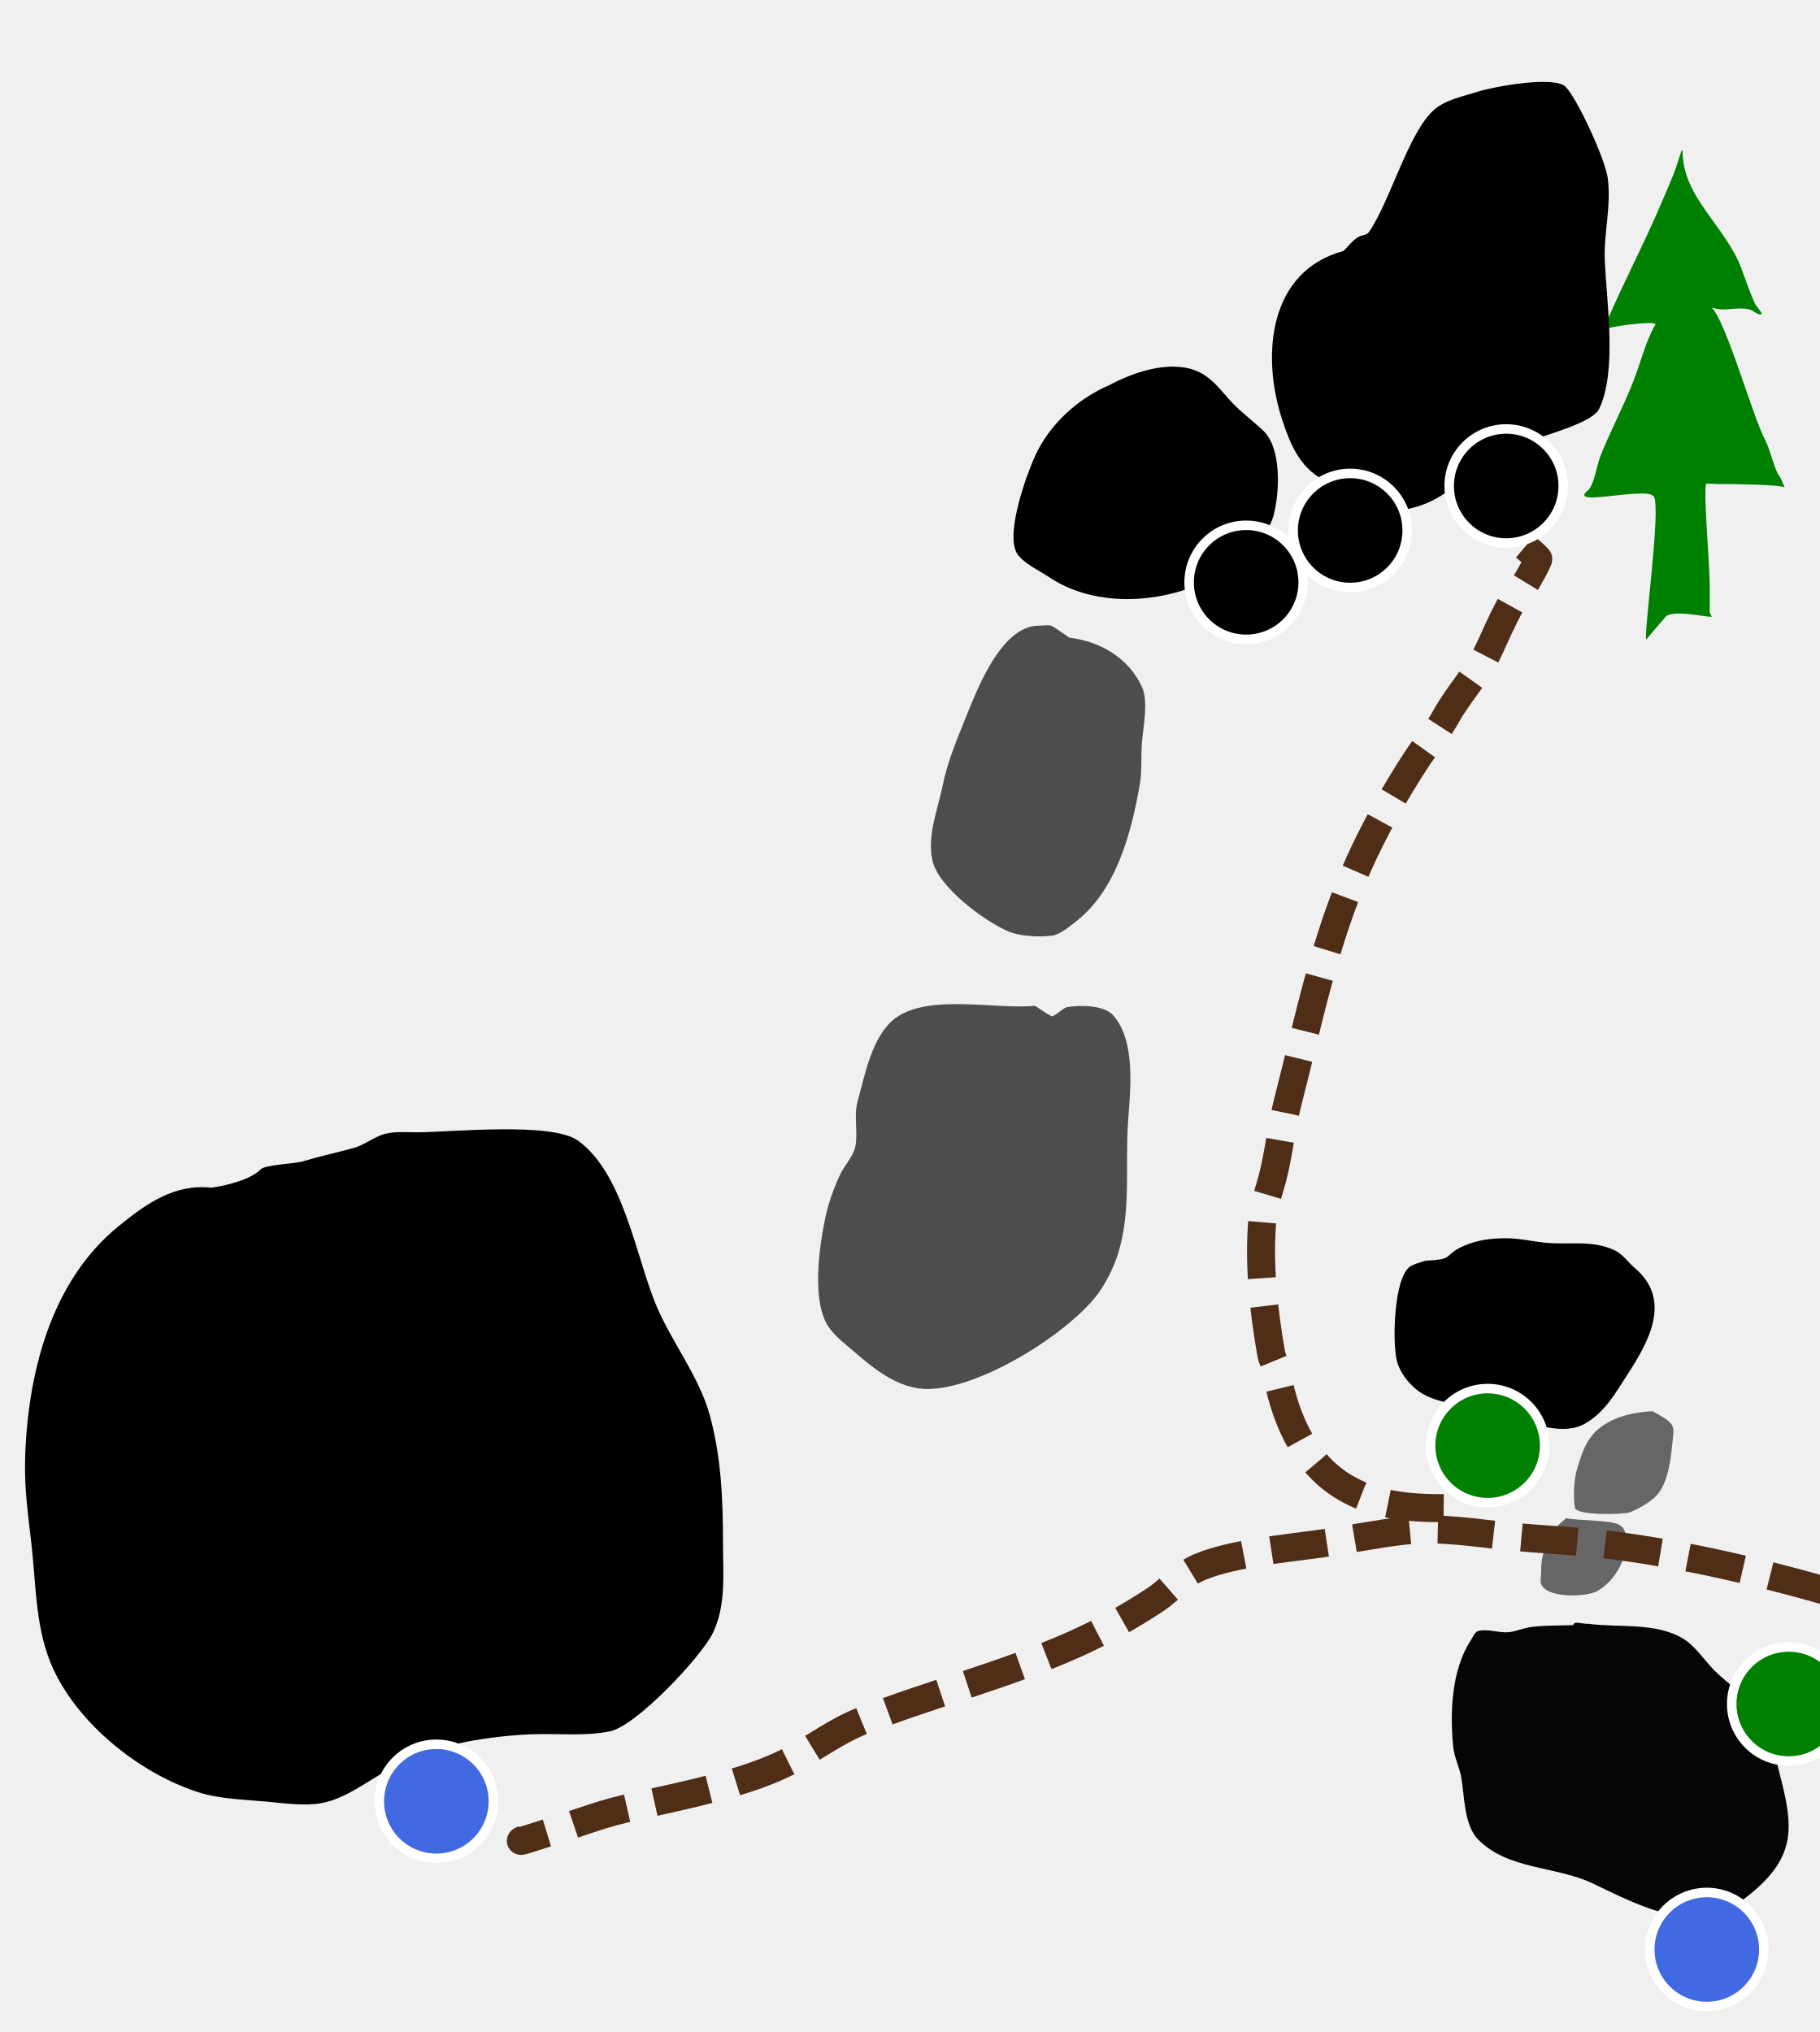
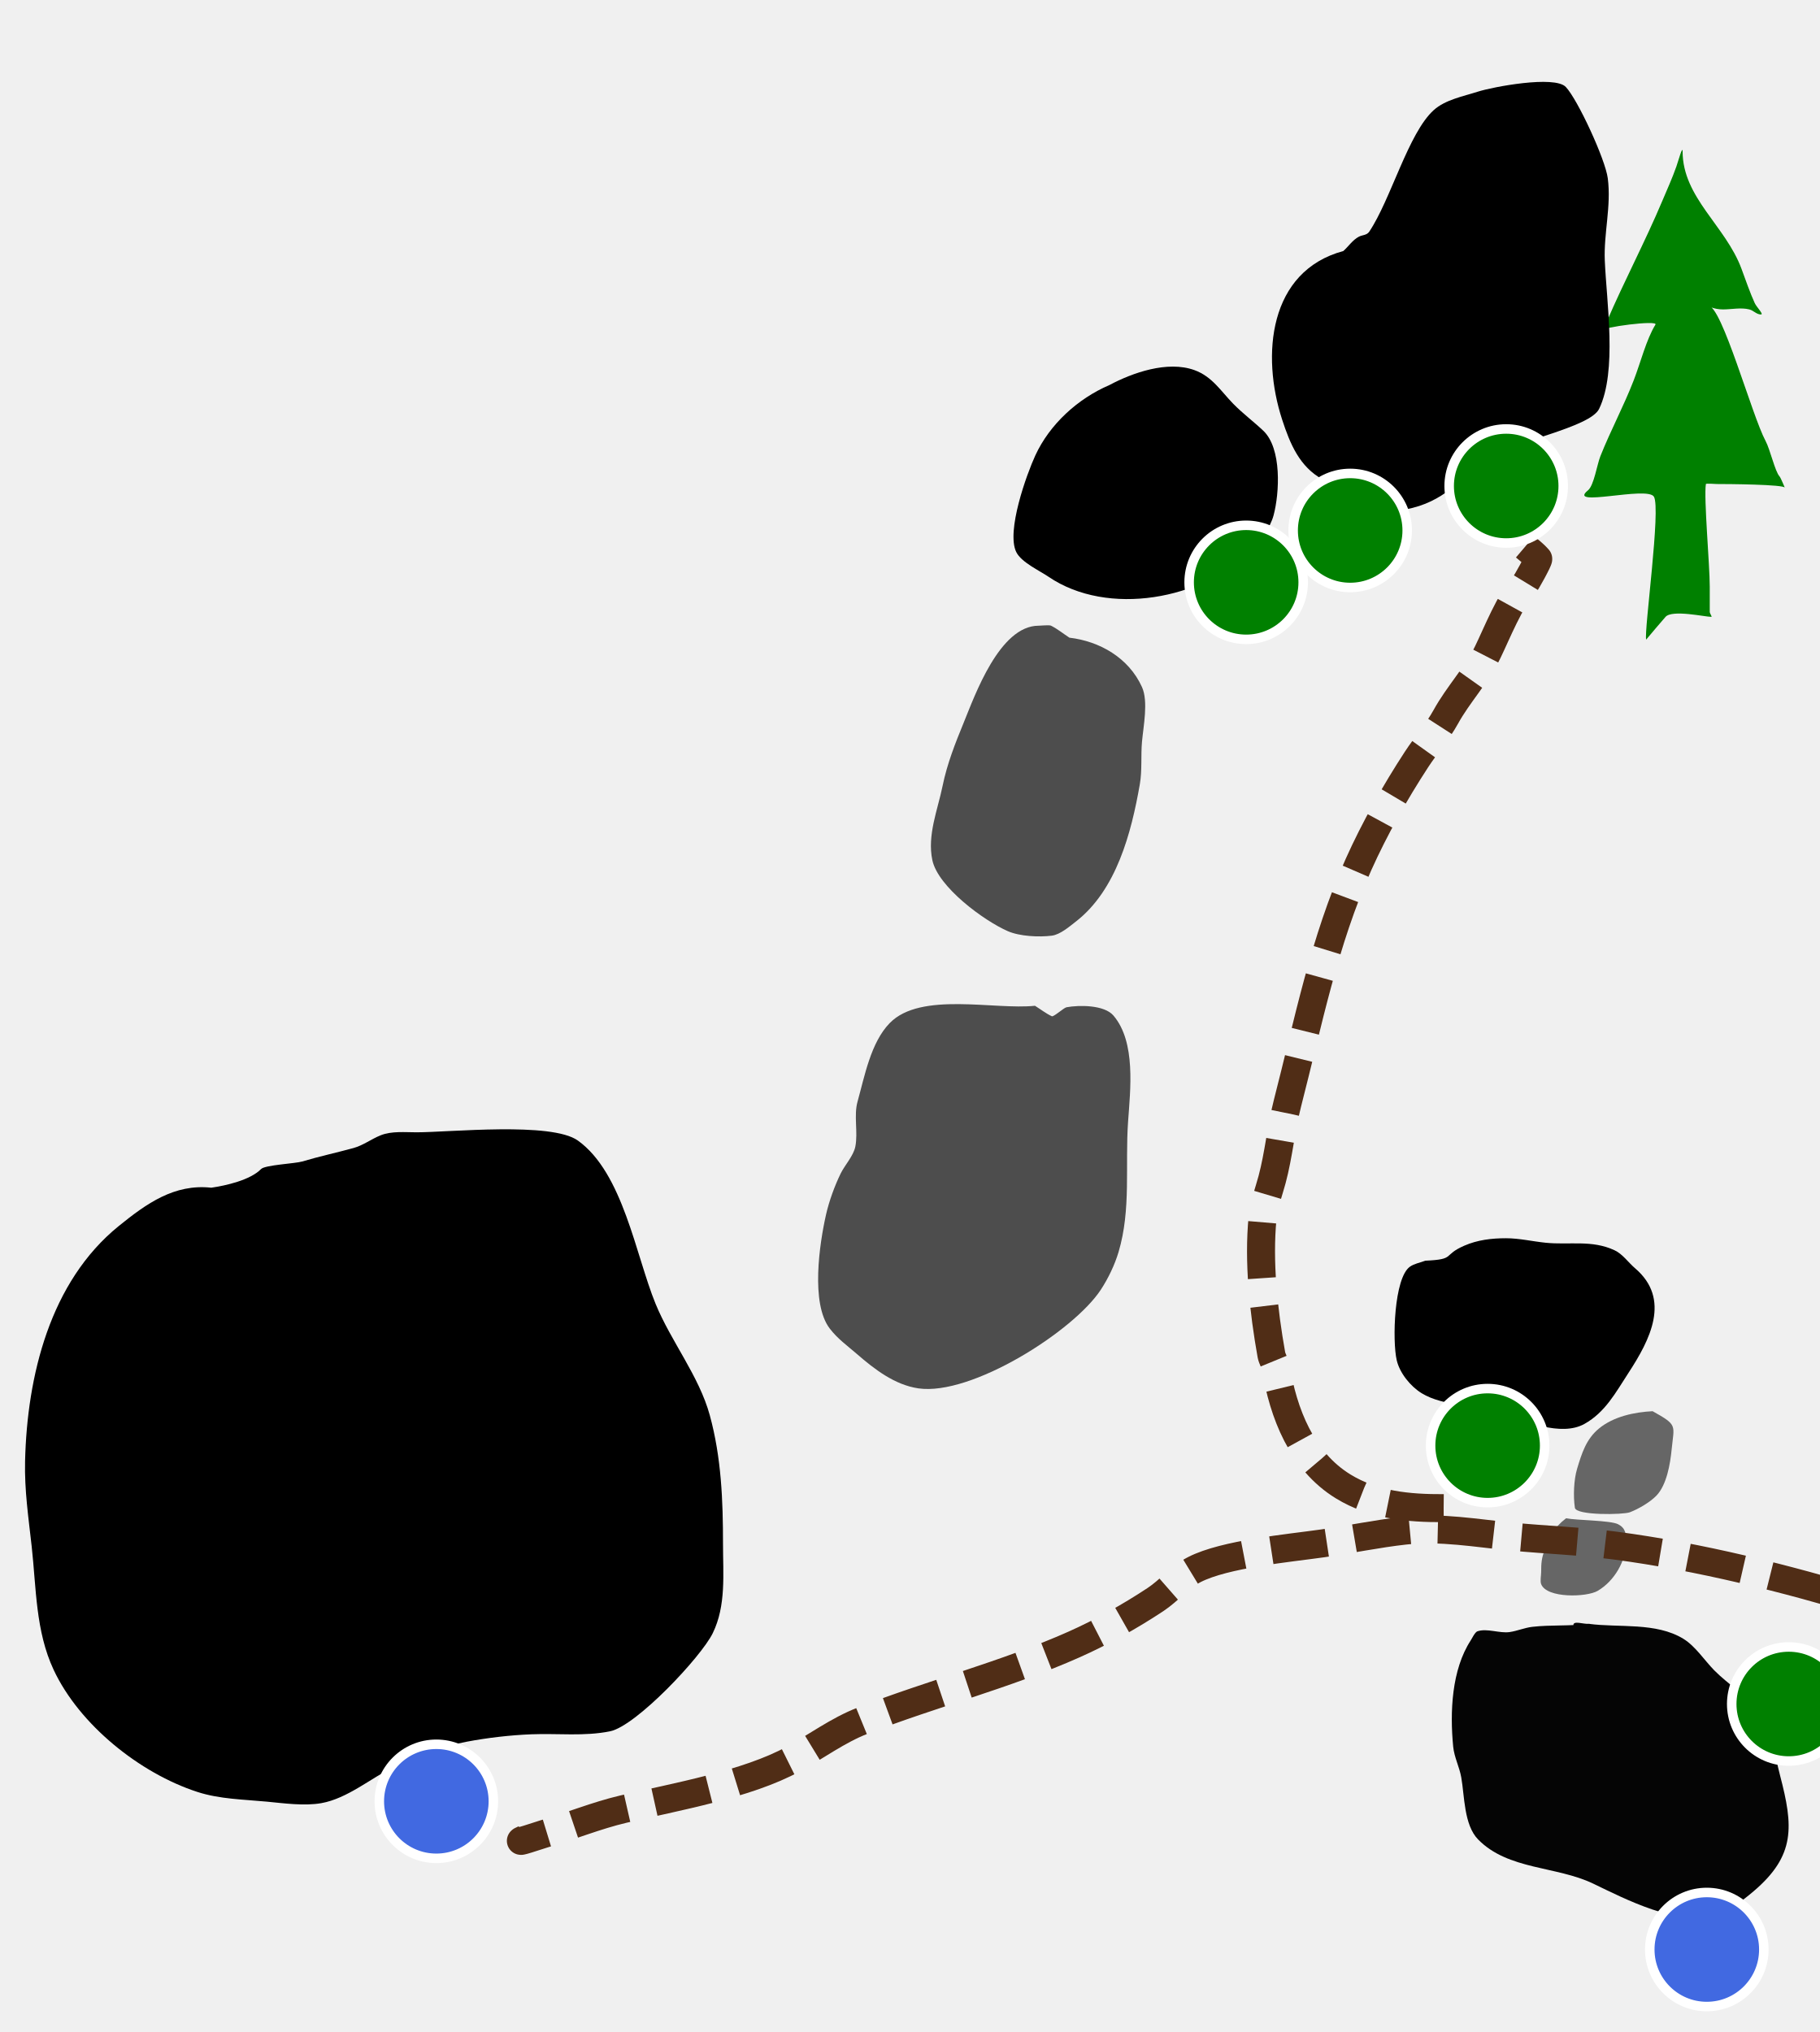
<svg xmlns="http://www.w3.org/2000/svg" width="1388.052" height="1550" viewBox="0 0 1388.052 1550" version="1.1" id="svg5">
  <defs id="defs2">
    <marker style="overflow:visible" id="TriangleStart" refX="0" refY="0" orient="auto-start-reverse" markerWidth="3.324" markerHeight="3.843" viewBox="0 0 5.324 6.155" preserveAspectRatio="xMidYMid">
      <path transform="scale(0.5)" style="fill:context-stroke;fill-rule:evenodd;stroke:context-stroke;stroke-width:1pt" d="M 5.77,0 -2.88,5 V -5 Z" id="path135" />
    </marker>
  </defs>
  <g id="layer1" transform="translate(108.4805,82.99133)">
    <path style="fill:#050505;stroke-width:21.352" d="m 1103.363,1155.659 c -3.914,0.381 -12.124,-2.762 -11.742,1.142 0.381,3.904 15.643,-1.64 11.742,-1.142 -14.619,1.867 -28.688,0.654 -43.056,2.285 -5.872,0.666 -11.466,3.142 -17.334,3.998 -7.681,1.121 -17.22,-3.085 -24.604,-0.572 -1.836,0.626 -4.306,5.74 -5.033,6.854 -14.634,22.42 -15.998,54.768 -13.42,81.099 0.802,8.186 4.726,15.415 6.151,23.416 2.543,14.287 1.998,36.308 12.861,47.403 22.859,23.348 59.682,20.186 87.79,33.696 24.25,11.656 64.768,32.803 92.822,23.987 11.268,-3.541 20.791,-10.747 29.636,-18.276 32.081,-27.306 30.097,-49.78 20.13,-87.953 -4.688,-17.956 -5.761,-31.956 -16.216,-47.974 -8.163,-12.506 -23.754,-21.977 -34.109,-32.554 -7.416,-7.574 -14.369,-18.4 -23.485,-23.987 -20.867,-12.788 -48.954,-8.335 -72.133,-11.422 z" id="path260" />
    <path style="fill:#000000;stroke-width:21.352" d="m 978.668,878.666 c -3.914,1.523 -8.311,2.151 -11.743,4.569 -12.12,8.537 -13.538,56.493 -10.065,71.39 2.277,9.769 10.523,19.927 19.012,25.129 16.697,10.232 42.689,9.013 61.509,15.42 16.946,5.769 44.698,17.984 62.627,7.996 15.983,-8.904 23.942,-24.116 33.55,-38.836 16.575,-25.395 32.687,-56.419 5.032,-79.957 -5.098,-4.339 -9.395,-10.8 -15.657,-13.707 -17.386,-8.072 -34.259,-3.842 -52.562,-5.711 -9.953,-1.017 -20.105,-3.427 -30.195,-3.427 -10.985,0 -21.73,1.271 -31.873,5.711 -16.936,7.414 -6.11,10.377 -29.636,11.422 z" id="path262" />
    <path style="fill:#666666;stroke-width:21.352" d="m 1086.029,1075.131 c -10.039,7.805 -12.118,13.823 -16.216,23.987 -2.516,6.241 -2.796,10.418 -2.796,17.134 0,2.466 -0.908,6.819 0,9.138 4.289,10.951 34.729,10 43.056,5.14 12.957,-7.562 21.808,-23.105 21.808,-37.694 0,-5.687 -0.482,-10.241 -6.151,-13.136 -5.951,-3.039 -31.695,-2.933 -39.701,-4.569 z" id="path390" />
    <path style="fill:#666666;stroke-width:21.352" d="m 1152.011,993.461 c -13.97,0.721 -29.653,4.012 -40.819,13.136 -9.835,8.036 -13.196,18.96 -16.775,30.84 -2.508,8.325 -2.997,20.941 -1.677,29.698 0.898,5.964 36.897,5.357 41.938,3.427 6.57,-2.517 15.248,-7.578 20.13,-12.565 8.023,-8.194 10.678,-24.531 11.743,-35.41 1.835,-18.741 4.875,-18.312 -14.538,-29.127 z" id="path455" />
    <path style="fill:#008000;stroke-width:28.55" d="m 1147.093,404.917 c -1.602,-7.369 11.378,-100.145 5.916,-109.055 -5.105,-8.328 -66.81,8.654 -50.285,-4.825 4.577,-3.733 6.836,-19.457 9.466,-26.057 7.928,-19.897 17.676,-37.855 25.438,-57.905 5.396,-13.936 9.505,-30.947 16.564,-42.464 2.228,-3.634 -41.411,1.898 -41.411,4.826 0,3.148 3.026,-4.157 4.141,-6.756 13.589,-31.669 29.191,-60.845 42.594,-92.648 3.618,-8.586 7.493,-17.049 10.649,-26.057 1.409,-4.022 4.733,-16.188 4.733,-11.581 0,35.422 32.869,56.878 44.961,89.753 2.946,8.01 6.654,18.654 10.057,26.057 1.422,3.093 7.139,8.686 4.733,8.686 -3.421,0 -5.551,-3.026 -8.874,-3.86 -6.382,-1.602 -13.629,0 -20.114,0 -7.151,0 -12.029,-2.895 -11.24,-2.895 10.458,0 33.252,83.64 43.778,103.264 3.51,6.543 7.175,23.244 10.649,27.022 1.039,1.13 4.141,9.169 4.141,8.686 0,-2.632 -44.708,-2.895 -52.06,-2.895 -0.672,0 -8.194,-0.579 -8.282,0 -1.649,10.76 2.958,61.815 2.958,78.172 0,6.434 0,12.868 0,19.302 0,1.432 2.082,3.86 1.183,3.86 -4.759,0 -29.868,-5.687 -34.904,0 -4.997,5.643 -9.86,11.581 -14.79,17.372 z" id="path745-7" />
    <path style="fill:#000000;stroke-width:22.658" d="m 916.106,108.499 c -56.861,15.362 -62.741,79.358 -46.622,128.671 5.992,18.331 13.24,36.002 30.898,45.543 14.195,7.669 47.418,25.79 62.923,22.938 30.57,-5.623 41.348,-23.517 64.654,-39.595 18.199,-12.556 76.373,-22.793 83.29,-37.219 13.833,-28.852 5.662,-81.036 4.302,-113.071 -0.883,-20.8 5.024,-41.365 2.287,-62.712 -1.874,-14.622 -23.048,-60.264 -32.024,-69.711 -8.551,-8.999 -55.896,-0.029 -67.177,3.613 -10.899,3.519 -24.738,6.065 -33.583,14.07 -19.369,17.529 -32.679,68.11 -49.146,92.689 -1.901,2.837 -5.238,2.422 -7.974,3.866 -4.732,2.497 -7.812,7.362 -11.827,10.92 z" id="path769" />
    <path style="fill:#000000;stroke-width:21.352" d="m 737.665,210.746 c -24.057,10.339 -45.492,29.846 -56.476,53.685 -6.633,14.396 -22.299,57.822 -14.538,73.674 3.836,7.837 17.772,14.195 24.604,18.847 45.132,30.731 117.635,17.491 154.89,-20.56 6.723,-6.866 14.25,-16.813 16.775,-26.272 4.554,-17.053 6.372,-51.069 -7.828,-64.537 -7.373,-6.993 -15.68,-13.16 -22.926,-20.56 -9.485,-9.688 -16.045,-20.801 -29.636,-25.7 -20.55,-7.408 -47.174,1.996 -64.864,11.422 z" id="path773" />
    <path style="fill:#4d4d4d;stroke-width:21.352" d="m 707.201,403.427 c -4.66,-3.046 -9.02,-6.605 -13.979,-9.138 -1.367,-0.698 -7.818,0 -9.506,0 -29.846,0 -48.697,53.329 -57.035,73.674 -6.54,15.957 -12.773,31.665 -16.216,48.545 -3.692,18.102 -11.818,37.526 -7.828,56.541 4.316,20.573 39.388,46.287 57.595,54.256 9.057,3.964 23.827,4.668 33.55,3.427 6.424,-0.82 13.661,-7.123 18.453,-10.851 30.869,-24.022 42.209,-67.689 48.648,-104.515 1.887,-10.793 0.716,-21.754 1.678,-32.554 1.043,-11.717 4.946,-30.746 0,-41.692 -10.149,-22.46 -32.422,-34.991 -55.358,-37.694 z" id="path873" />
    <path style="fill:#4d4d4d;stroke-width:21.352" d="m 680.92,684.205 c -30.797,3.298 -87.059,-11.026 -110.716,13.136 -14.551,14.862 -19.232,40.764 -24.604,59.968 -2.985,10.67 0.459,23.358 -1.678,34.267 -1.383,7.065 -8.067,14.195 -11.183,20.56 -4.587,9.371 -8.874,21.189 -11.183,31.412 -5.005,22.151 -11.813,67.626 2.796,86.81 5.98,7.853 13.249,12.959 20.689,19.418 13.331,11.574 28.855,23.628 46.97,26.272 40.315,5.882 118.444,-43.537 139.234,-75.388 5.568,-8.531 10.5,-18.757 13.42,-28.556 9.721,-32.624 4.942,-66.097 7.269,-99.375 1.693,-24.203 6.164,-60.85 -11.183,-81.099 -6.955,-8.119 -26.066,-8.087 -35.787,-6.282 -2.024,0.376 -9.809,7.501 -11.183,6.853 -4.567,-2.153 -8.574,-5.33 -12.861,-7.996 z" id="path960" />
    <path style="fill:#000000;stroke-width:21.352" d="m 52.681,822.987 c -28.226,-3.093 -49.459,12.149 -70.456,29.127 -52.702,42.614 -70.03,114.695 -71.574,179.332 -0.533,22.291 2.581,43.075 5.033,65.108 3.539,31.812 2.88,64.561 16.775,94.235 19.576,41.807 65.626,78.803 109.597,93.093 17.074,5.549 35.445,5.732 53.121,7.425 12.888,1.234 28.462,3.417 41.379,1.142 19.875,-3.5 37.966,-19.134 55.917,-27.985 16.547,-8.159 36.669,-15.418 54.799,-18.847 16.098,-3.045 33.405,-5.069 49.766,-5.711 19.914,-0.783 40.272,1.711 59.831,-2.284 19.884,-4.062 69.372,-56.611 78.284,-74.817 10.305,-21.049 7.828,-45.189 7.828,-67.963 0,-33.282 -1.239,-65.93 -10.065,-98.233 -8.209,-30.045 -29.591,-56.335 -41.379,-85.097 -15.106,-36.857 -24.756,-99.826 -59.272,-124.504 -20.176,-14.425 -97.849,-6.282 -123.018,-6.282 -8.732,0 -18.983,-1.079 -27.399,2.284 -7.081,2.83 -13.298,7.676 -20.689,9.709 -13.075,3.595 -26.227,6.4 -39.142,10.28 -5.218,1.567 -28.307,2.64 -31.314,5.711 -8.328,8.505 -26.89,12.653 -38.024,14.278 z" id="path962" />
    <path style="fill:none;stroke:#502d16;stroke-width:21.354;stroke-dasharray:42.708, 21.354;stroke-dashoffset:0;stroke-opacity:1;marker-start:url(#TriangleStart)" d="m 2346.4,1513.471 c -26.173,-11.943 -35.464,-39.051 -55.358,-57.112 -12.801,-11.622 -30.046,-16.596 -43.056,-27.985 -13.685,-11.981 -20.272,-27.507 -35.787,-37.694 -17.827,-11.705 -39.008,-18.153 -58.713,-25.701 -3.711,-1.421 -6.939,-4.669 -10.625,-6.282 -17.867,-7.821 -37.108,-13.637 -55.358,-20.56 -37.77,-14.329 -77.381,-23.854 -116.307,-34.267 -25.632,-6.857 -49.756,-16.162 -74.929,-23.987 -30.932,-9.615 -63.25,-16.366 -95.059,-22.274 -61.291,-11.382 -123.117,-19.985 -184.526,-30.84 -22.627,-4 -45.756,-5.985 -68.219,-10.851 -16.009,-3.468 -30.279,-11.668 -45.852,-14.849 -9.642,-1.97 -19.56,-2.418 -29.077,-5.14 -53.421,-15.277 -103.832,-39.887 -157.127,-55.97 -62.681,-18.915 -127.907,-35.409 -192.914,-43.976 -26.154,-3.447 -52.611,-4.342 -78.843,-6.854 -26.982,-2.584 -54.302,-7.587 -81.639,-4.569 -20.927,2.311 -41.767,6.719 -62.627,9.709 -25.901,3.713 -74.379,8 -97.855,19.989 -11.195,5.717 -19.228,15.955 -29.636,22.845 -19.446,12.873 -40.75,24.776 -62.068,34.267 -52.295,23.282 -108.336,37.453 -161.6,58.254 -18.666,7.29 -35.079,19.545 -52.562,29.127 -35.417,19.41 -89.983,28.897 -129.728,38.265 -20.613,4.859 -40.198,12.954 -60.39,18.847 -2.909,0.849 -25.27,8.451 -15.098,3.998" id="path964" />
    <path style="fill:none;stroke:#502d16;stroke-width:21.354;stroke-dasharray:42.708, 21.354;stroke-dashoffset:0;stroke-opacity:1" d="m 992.647,1067.426 c -26.749,0.125 -53.31,-2.286 -76.606,-16.562 -31.692,-19.421 -45.747,-55.9 -51.444,-90.808 -0.534,-3.274 -2.765,-6.396 -3.355,-9.709 -5.927,-33.293 -10.013,-70.784 -6.71,-104.515 0.982,-10.03 4.7,-19.506 7.269,-29.127 5.077,-19.014 6.821,-39.151 11.743,-58.254 15.899,-61.708 27.86,-123.402 54.24,-182.187 12.254,-27.307 27.783,-54.845 44.175,-79.957 7.2,-11.031 15.95,-20.902 22.367,-32.554 9.346,-16.97 23.315,-31.636 31.873,-49.116 6.835,-13.963 17.242,-40.455 27.959,-51.401 1.357,-1.386 11.249,-19.245 10.624,-19.989 -2.705,-3.223 -7.106,-6.619 -10.065,-9.138" id="path1951" />
    <circle id="path3073" style="fill:#4169e1;fill-opacity:1;stroke:#FFFFFF;stroke-width:7.25;stroke-dasharray:none;stroke-opacity:1" cx="224.332" cy="1291.035" r="43.5" />
    <text id="path3073_label" style="font-size:37.333px;fill:#ffffff;fill-opacity:1;stroke:#ff0000;stroke-width:14.5;stroke-dasharray:none;stroke-opacity:1" x="192.432" y="1306.986">
-       <text id="path3073_text" style="font-style:normal;font-variant:normal;font-weight:normal;font-stretch:normal;font-size:54.085px;font-family:'Courier New';-inkscape-font-specification:'Courier New';fill:#FFFFFF;fill-opacity:1;stroke:none" x="192.432" y="1306.986">10</text>
+       <text id="path3073_text" style="font-style:normal;font-variant:normal;font-weight:normal;font-stretch:normal;font-size:54.085px;font-family:'Courier New';-inkscape-font-specification:'Courier New';fill:#FFFFFF;fill-opacity:1;stroke:none" x="192.432" y="1306.986">12</text>
    </text>
-     <circle id="path3073-9" style="fill:#000000;fill-opacity:1;stroke:#FFFFFF;stroke-width:7.25;stroke-dasharray:none;stroke-opacity:1" cx="842.016" cy="361.207" r="43.5" />
+     <circle id="path3073-9" style="fill:#008000;fill-opacity:1;stroke:#FFFFFF;stroke-width:7.25;stroke-dasharray:none;stroke-opacity:1" cx="842.016" cy="361.207" r="43.5" />
    <text id="path3073-9_label" style="font-size:37.333px;fill:#ffffff;fill-opacity:1;stroke:#ff0000;stroke-width:14.5;stroke-dasharray:none;stroke-opacity:1" x="810.116" y="377.157">
-       <text id="path3073-9_text" style="font-style:normal;font-variant:normal;font-weight:normal;font-stretch:normal;font-size:54.085px;font-family:'Courier New';-inkscape-font-specification:'Courier New';fill:#FFFFFF;fill-opacity:1;stroke:none" x="810.116" y="377.157">11</text>
+       <text id="path3073-9_text" style="font-style:normal;font-variant:normal;font-weight:normal;font-stretch:normal;font-size:54.085px;font-family:'Courier New';-inkscape-font-specification:'Courier New';fill:#FFFFFF;fill-opacity:1;stroke:none" x="810.116" y="377.157">13</text>
    </text>
-     <circle id="path3073-4" style="fill:#000000;fill-opacity:1;stroke:#FFFFFF;stroke-width:7.25;stroke-dasharray:none;stroke-opacity:1" cx="921.351" cy="321.64" r="43.5" />
+     <circle id="path3073-4" style="fill:#008000;fill-opacity:1;stroke:#FFFFFF;stroke-width:7.25;stroke-dasharray:none;stroke-opacity:1" cx="921.351" cy="321.64" r="43.5" />
    <text id="path3073-4_label" style="font-size:37.333px;fill:#ffffff;fill-opacity:1;stroke:#ff0000;stroke-width:14.5;stroke-dasharray:none;stroke-opacity:1" x="889.451" y="337.59">
-       <text id="path3073-4_text" style="font-style:normal;font-variant:normal;font-weight:normal;font-stretch:normal;font-size:54.085px;font-family:'Courier New';-inkscape-font-specification:'Courier New';fill:#FFFFFF;fill-opacity:1;stroke:none" x="889.451" y="337.59">12</text>
+       <text id="path3073-4_text" style="font-style:normal;font-variant:normal;font-weight:normal;font-stretch:normal;font-size:54.085px;font-family:'Courier New';-inkscape-font-specification:'Courier New';fill:#FFFFFF;fill-opacity:1;stroke:none" x="889.451" y="337.59">14</text>
    </text>
-     <circle id="path3073-94" style="fill:#000000;fill-opacity:1;stroke:#FFFFFF;stroke-width:7.25;stroke-dasharray:none;stroke-opacity:1" cx="1040.355" cy="287.725" r="43.5" />
+     <circle id="path3073-94" style="fill:#008000;fill-opacity:1;stroke:#FFFFFF;stroke-width:7.25;stroke-dasharray:none;stroke-opacity:1" cx="1040.355" cy="287.725" r="43.5" />
    <text id="path3073-94_label" style="font-size:37.333px;fill:#ffffff;fill-opacity:1;stroke:#ff0000;stroke-width:14.5;stroke-dasharray:none;stroke-opacity:1" x="1008.455" y="303.675">
-       <text id="path3073-94_text" style="font-style:normal;font-variant:normal;font-weight:normal;font-stretch:normal;font-size:54.085px;font-family:'Courier New';-inkscape-font-specification:'Courier New';fill:#FFFFFF;fill-opacity:1;stroke:none" x="1008.455" y="303.675">13</text>
+       <text id="path3073-94_text" style="font-style:normal;font-variant:normal;font-weight:normal;font-stretch:normal;font-size:54.085px;font-family:'Courier New';-inkscape-font-specification:'Courier New';fill:#FFFFFF;fill-opacity:1;stroke:none" x="1008.455" y="303.675">15</text>
    </text>
    <circle id="path3073-1" style="fill:#008000;fill-opacity:1;stroke:#FFFFFF;stroke-width:7.25;stroke-dasharray:none;stroke-opacity:1" cx="1026.188" cy="1019.718" r="43.5" />
-     <text id="path3073-1_label" style="font-size:37.333px;fill:#ffffff;fill-opacity:1;stroke:#ff0000;stroke-width:14.5;stroke-dasharray:none;stroke-opacity:1" x="1010.238" y="1035.668">
-       <text id="path3073-1_text" style="font-style:normal;font-variant:normal;font-weight:normal;font-stretch:normal;font-size:54.085px;font-family:'Courier New';-inkscape-font-specification:'Courier New';fill:#FFFFFF;fill-opacity:1;stroke:none" x="1010.238" y="1035.668">9</text>
+     <text id="path3073-1_label" style="font-size:37.333px;fill:#ffffff;fill-opacity:1;stroke:#ff0000;stroke-width:14.5;stroke-dasharray:none;stroke-opacity:1" x="994.288" y="1035.668">
+       <text id="path3073-1_text" style="font-style:normal;font-variant:normal;font-weight:normal;font-stretch:normal;font-size:54.085px;font-family:'Courier New';-inkscape-font-specification:'Courier New';fill:#FFFFFF;fill-opacity:1;stroke:none" x="994.288" y="1035.668">11</text>
    </text>
    <circle id="path3073-6" style="fill:#008000;fill-opacity:1;stroke:#FFFFFF;stroke-width:7.25;stroke-dasharray:none;stroke-opacity:1" cx="1255.871" cy="1216.81" r="43.5" />
-     <text id="path3073-6_label" style="font-size:37.333px;fill:#ffffff;fill-opacity:1;stroke:#ff0000;stroke-width:14.5;stroke-dasharray:none;stroke-opacity:1" x="1239.921" y="1232.76">
-       <text id="path3073-6_text" style="font-style:normal;font-variant:normal;font-weight:normal;font-stretch:normal;font-size:54.085px;font-family:'Courier New';-inkscape-font-specification:'Courier New';fill:#FFFFFF;fill-opacity:1;stroke:none" x="1239.921" y="1232.76">8</text>
+     <text id="path3073-6_label" style="font-size:37.333px;fill:#ffffff;fill-opacity:1;stroke:#ff0000;stroke-width:14.5;stroke-dasharray:none;stroke-opacity:1" x="1223.971" y="1232.76">
+       <text id="path3073-6_text" style="font-style:normal;font-variant:normal;font-weight:normal;font-stretch:normal;font-size:54.085px;font-family:'Courier New';-inkscape-font-specification:'Courier New';fill:#FFFFFF;fill-opacity:1;stroke:none" x="1223.971" y="1232.76">10</text>
    </text>
    <circle id="path3073-998" style="fill:#4169e1;fill-opacity:1;stroke:#FFFFFF;stroke-width:7.25;stroke-dasharray:none;stroke-opacity:1" cx="1193.359" cy="1404.085" r="43.5" />
    <text id="path3073-998_label" style="font-size:37.333px;fill:#ffffff;fill-opacity:1;stroke:#ff0000;stroke-width:14.5;stroke-dasharray:none;stroke-opacity:1" x="1177.409" y="1420.035">
-       <text id="path3073-998_text" style="font-style:normal;font-variant:normal;font-weight:normal;font-stretch:normal;font-size:54.085px;font-family:'Courier New';-inkscape-font-specification:'Courier New';fill:#FFFFFF;fill-opacity:1;stroke:none" x="1177.409" y="1420.035">7</text>
+       <text id="path3073-998_text" style="font-style:normal;font-variant:normal;font-weight:normal;font-stretch:normal;font-size:54.085px;font-family:'Courier New';-inkscape-font-specification:'Courier New';fill:#FFFFFF;fill-opacity:1;stroke:none" x="1177.409" y="1420.035">9</text>
    </text>
  </g>
</svg>
